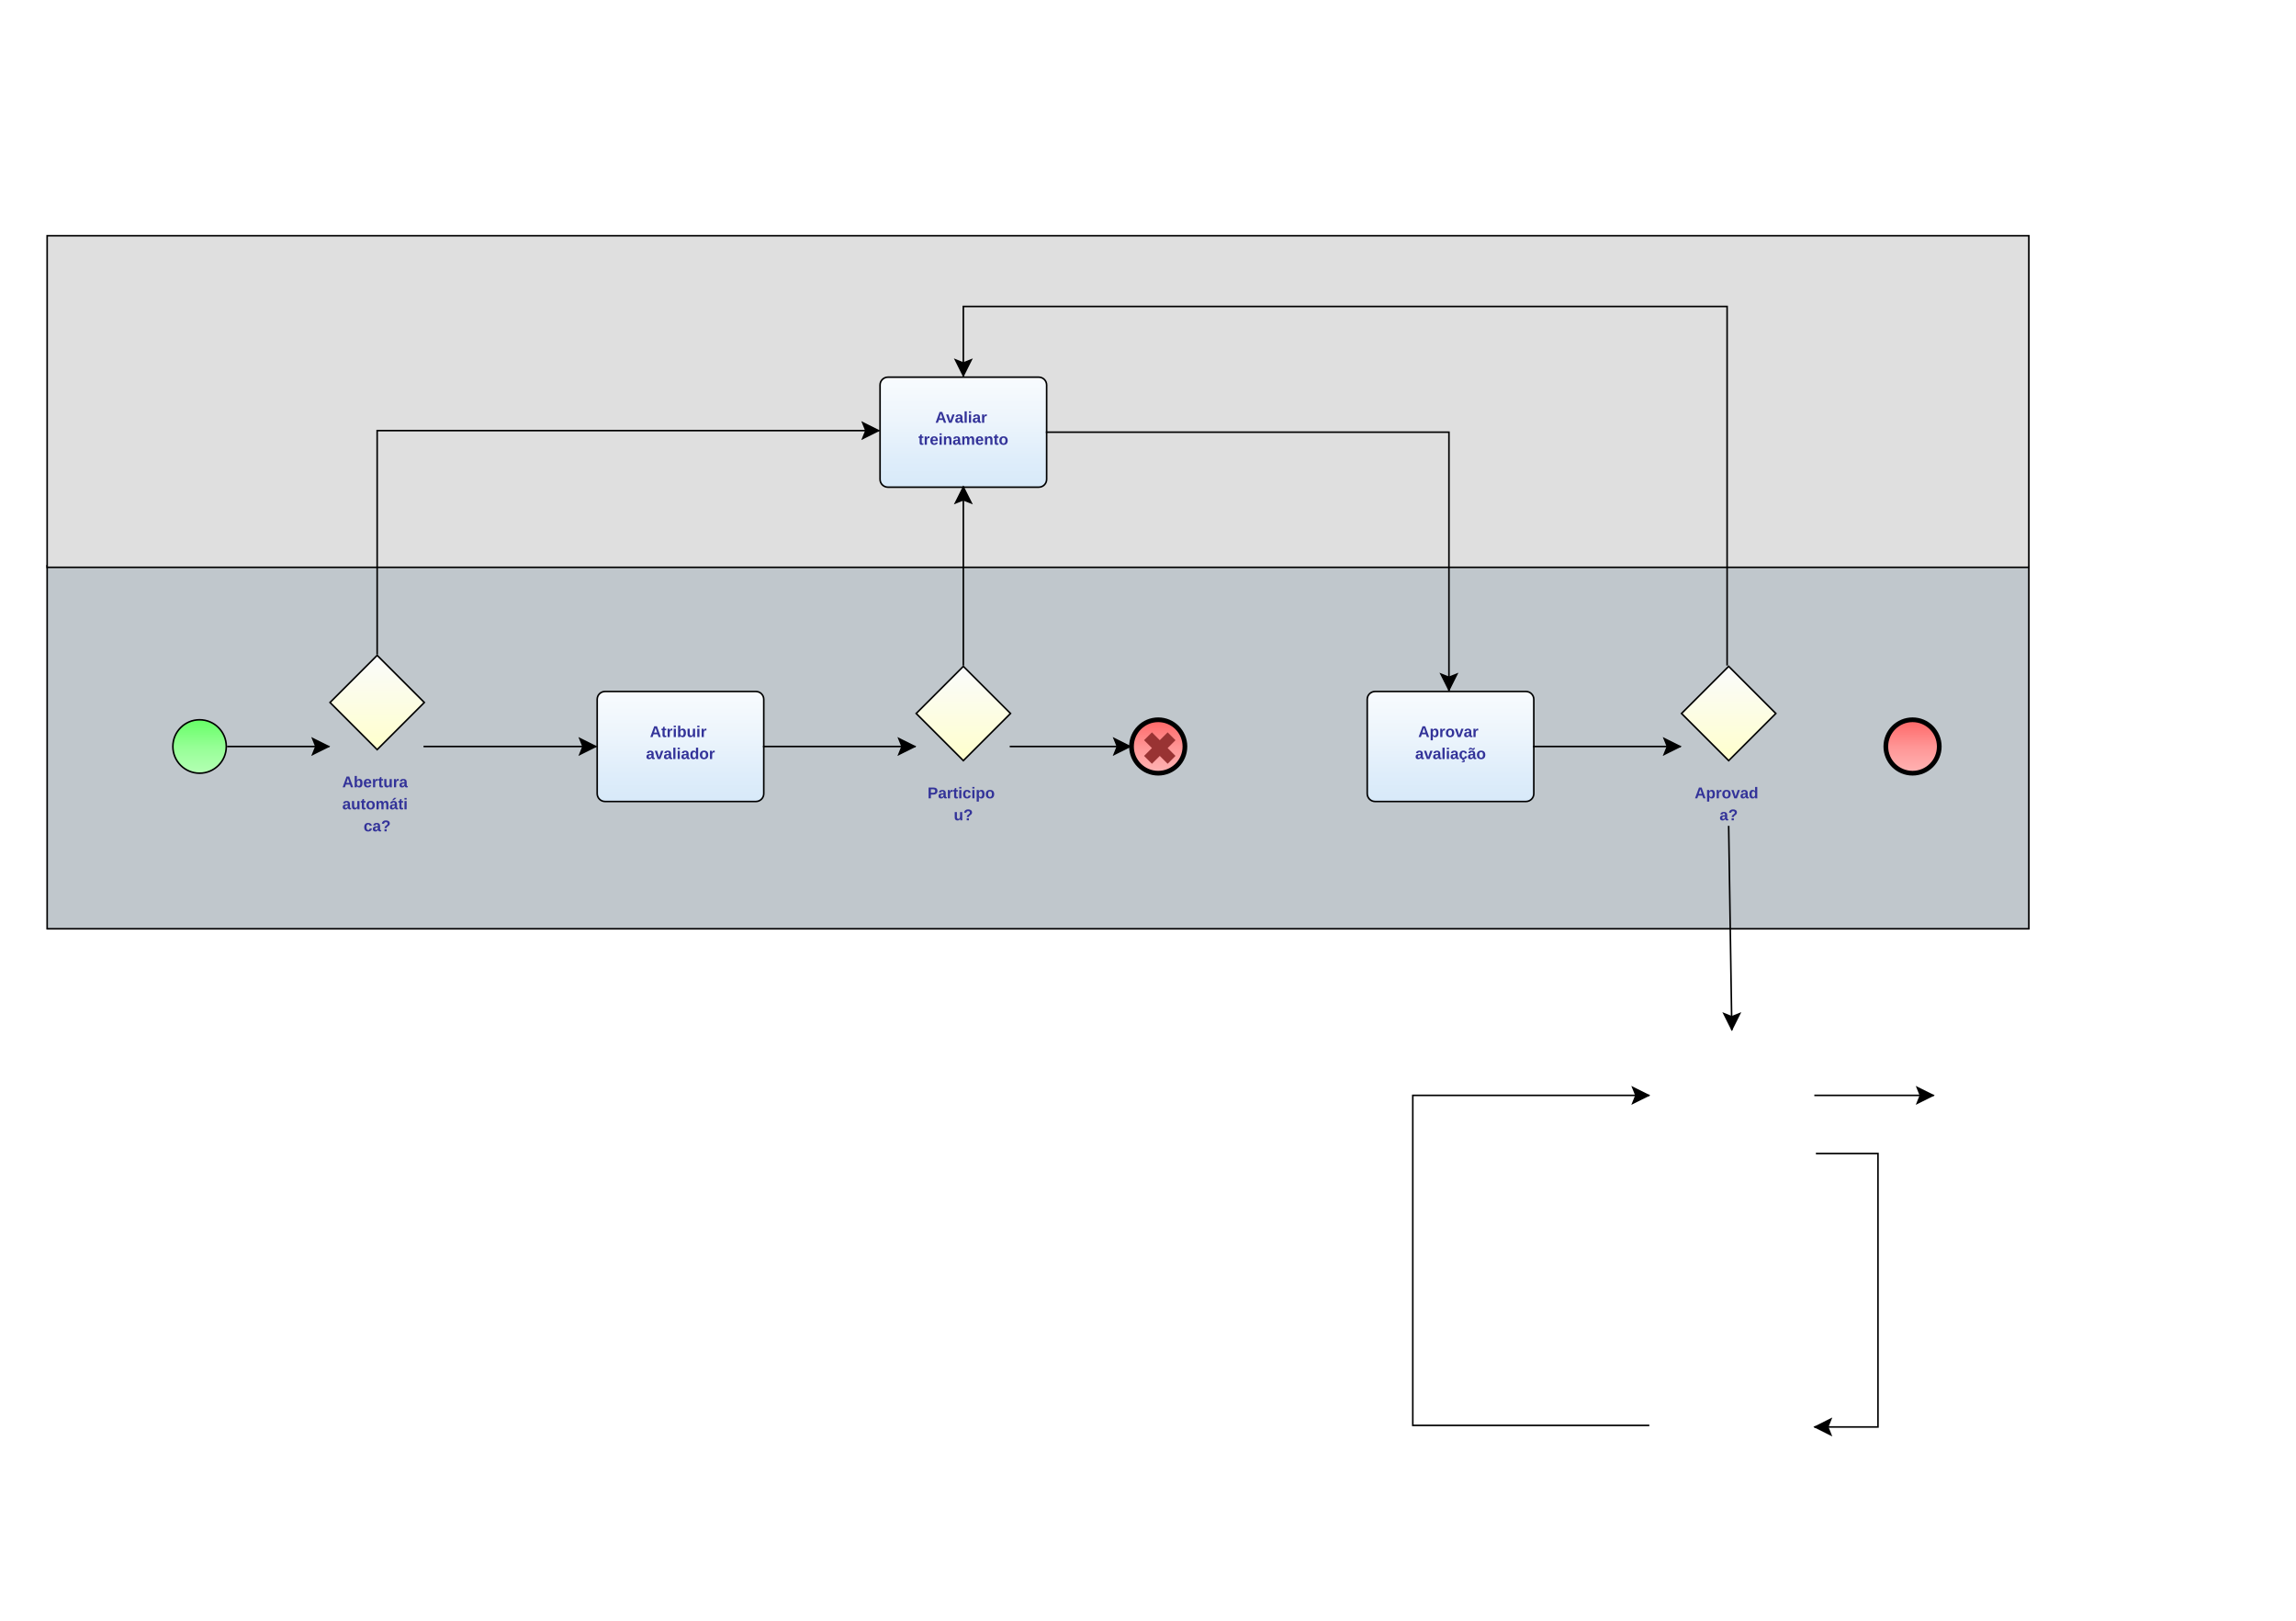
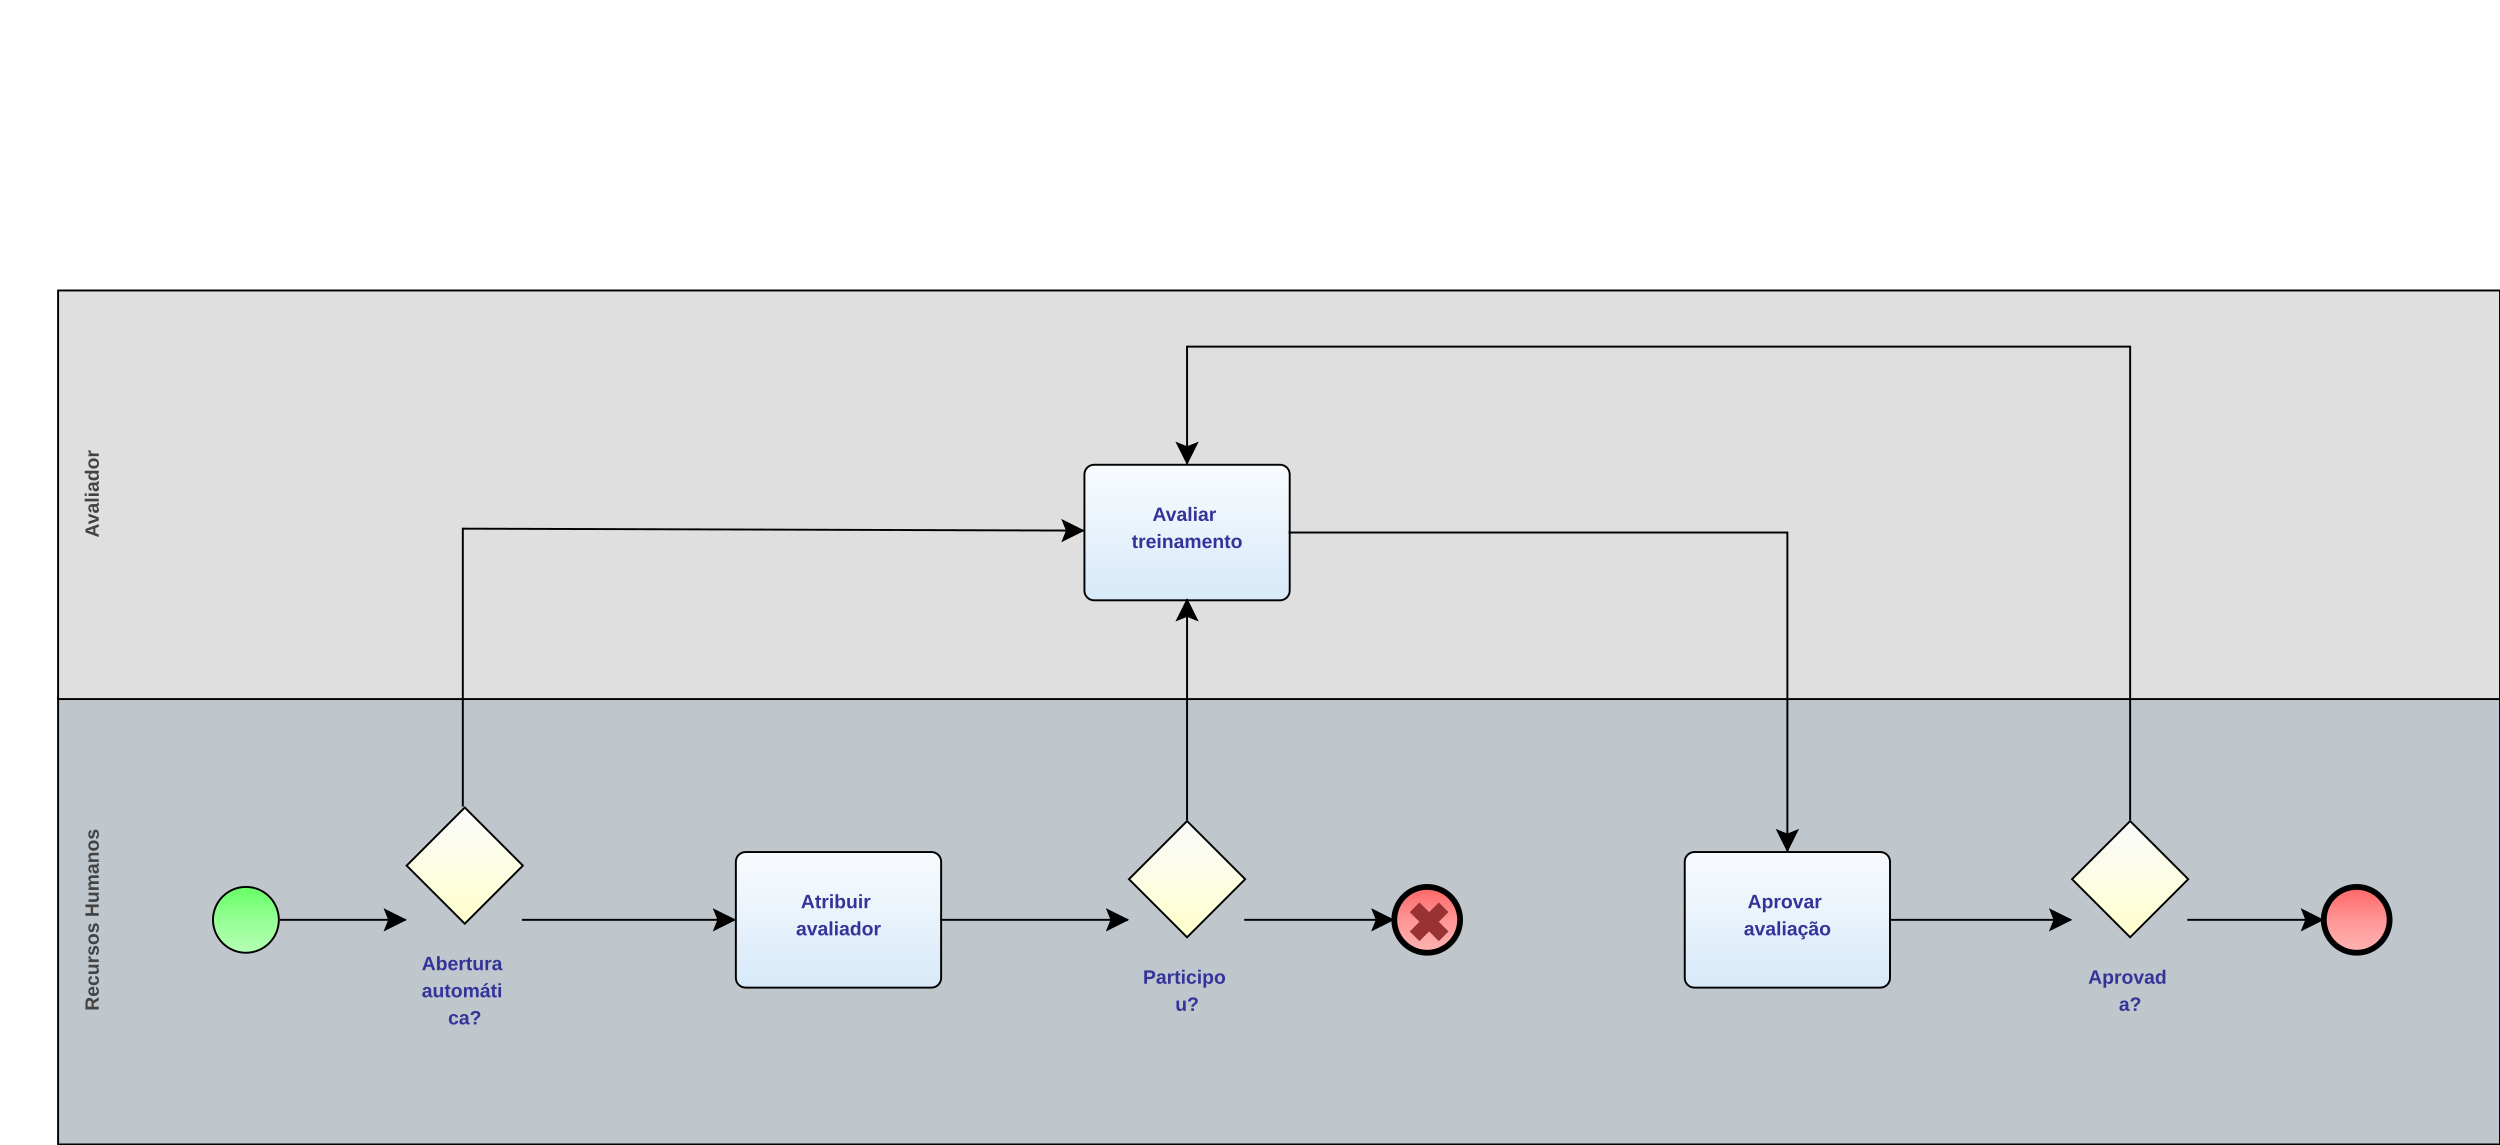
- <svg xmlns="http://www.w3.org/2000/svg" xmlns:xlink="http://www.w3.org/1999/xlink" style="stroke-dasharray:none; shape-rendering:auto; font-family:'Arial'; text-rendering:auto; fill-opacity:1; color-interpolation:auto; color-rendering:auto; font-size:12; fill:black; stroke:black; image-rendering:auto; stroke-miterlimit:10; stroke-linecap:square; stroke-linejoin:miter; font-style:normal; stroke-width:1; stroke-dashoffset:0; font-weight:normal; stroke-opacity:1;" contentScriptType="text/ecmascript" preserveAspectRatio="xMidYMid meet" zoomAndPan="magnify" version="1.0" contentStyleType="text/css" xml:xlink="http://www.w3.org/1999/xlink" width="1461" height="1031">
+ <svg xmlns="http://www.w3.org/2000/svg" xmlns:xlink="http://www.w3.org/1999/xlink" style="stroke-dasharray:none; shape-rendering:auto; font-family:'Arial'; text-rendering:auto; fill-opacity:1; color-interpolation:auto; color-rendering:auto; font-size:12; fill:black; stroke:black; image-rendering:auto; stroke-miterlimit:10; stroke-linecap:square; stroke-linejoin:miter; font-style:normal; stroke-width:1; stroke-dashoffset:0; font-weight:normal; stroke-opacity:1;" contentScriptType="text/ecmascript" preserveAspectRatio="xMidYMid meet" zoomAndPan="magnify" version="1.0" contentStyleType="text/css" xml:xlink="http://www.w3.org/1999/xlink" width="1291" height="591">
  <rect x="30" y="360" width="1261" height="231" ry="0" rx="0" style="stroke:#000000; fill:#C0C7CC" />
+   <g componentSequence="2">
+     <text x="-475" y="37" transform="rotate(270)" text-anchor="middle" style="font-weight:bold;font-size:10px;stroke:none; fill:#434343">
+       <tspan dy="14" x="-475">Recursos Humanos</tspan>
+     </text>
+   </g>
  <rect x="30" y="150" width="1261" height="211" ry="0" rx="0" style="stroke:#000000; fill:#DFDFDF" />
+   <g componentSequence="1">
+     <text x="-255" y="37" transform="rotate(270)" text-anchor="middle" style="font-weight:bold;font-size:10px;stroke:none; fill:#434343">
+       <tspan dy="14" x="-255">Avaliador</tspan>
+     </text>
+   </g>
  <g sequence="3">
-     <ellipse cx="127" cy="475" rx="17" ry="17" stroke-width="1" style="fill:url(#linearGradient66FF6696FF96B6FFB6_1466715058);" stroke="336633" />
+     <ellipse cx="127" cy="475" rx="17" ry="17" stroke-width="1" style="fill:url(#linearGradient66FF6696FF96B6FFB6_1665928067);" stroke="336633" />
  </g>
  <g sequence="4">
-     <rect x="870" y="440" width="106" height="70" ry="5" rx="5" style="fill:url(#linearGradientF8FBFEEDF5FCDEEDFAD4E7F8E2E5E9_1504427823);" stroke="191970" />
+     <rect x="870" y="440" width="106" height="70" ry="5" rx="5" style="fill:url(#linearGradientF8FBFEEDF5FCDEEDFAD4E7F8E2E5E9_1837885850);" stroke="191970" />
  </g>
  <g componentSequence="4">
    <text x="923" y="455" text-anchor="middle" style="font-weight:bold;font-size:10px;stroke:none; fill:#333399">
      <tspan dy="14" x="923">Aprovar</tspan>
      <tspan dy="14" x="923">avaliação</tspan>
    </text>
  </g>
  <g sequence="5">
-     <polygon points=" 1070 454 1100 424 1130 454 1100 484 1070 454" style="fill:url(#linearGradientFAFBFCFFFFCC_1569988802);" stroke="000000" />
+     <polygon points=" 1070 454 1100 424 1130 454 1100 484 1070 454" style="fill:url(#linearGradientFAFBFCFFFFCC_1773428979);" stroke="000000" />
  </g>
  <g componentSequence="5">
    <text x="1100" y="494" text-anchor="middle" style="font-weight:bold;font-size:10px;stroke:none; fill:#333399">
      <tspan dy="14" x="1100">Aprovad</tspan>
      <tspan dy="14" x="1100">a?</tspan>
    </text>
  </g>
  <g sequence="6">
-     <ellipse cx="1217" cy="475" rx="17" ry="17" stroke-width="3" style="fill:url(#linearGradientFF6666FF9696FFB6B6_412529940);" stroke="993333" />
+     <ellipse cx="1217" cy="475" rx="17" ry="17" stroke-width="3" style="fill:url(#linearGradientFF6666FF9696FFB6B6_750183329);" stroke="993333" />
  </g>
  <g sequence="7">
-     <rect x="560" y="240" width="106" height="70" ry="5" rx="5" style="fill:url(#linearGradientF8FBFEEDF5FCDEEDFAD4E7F8E2E5E9_764562543);" stroke="191970" />
+     <rect x="560" y="240" width="106" height="70" ry="5" rx="5" style="fill:url(#linearGradientF8FBFEEDF5FCDEEDFAD4E7F8E2E5E9_791012775);" stroke="191970" />
  </g>
  <g componentSequence="7">
    <text x="613" y="255" text-anchor="middle" style="font-weight:bold;font-size:10px;stroke:none; fill:#333399">
      <tspan dy="14" x="613">Avaliar</tspan>
      <tspan dy="14" x="613">treinamento</tspan>
    </text>
  </g>
  <g sequence="8">
-     <polygon points=" 210 447 240 417 270 447 240 477 210 447" style="fill:url(#linearGradientFAFBFCFFFFCC_692374581);" stroke="000000" />
+     <polygon points=" 210 447 240 417 270 447 240 477 210 447" style="fill:url(#linearGradientFAFBFCFFFFCC_500174560);" stroke="000000" />
  </g>
  <g componentSequence="8">
    <text x="240" y="487" text-anchor="middle" style="font-weight:bold;font-size:10px;stroke:none; fill:#333399">
      <tspan dy="14" x="240">Abertura</tspan>
      <tspan dy="14" x="240">automáti</tspan>
      <tspan dy="14" x="240">ca?</tspan>
    </text>
  </g>
  <g sequence="9">
-     <rect x="380" y="440" width="106" height="70" ry="5" rx="5" style="fill:url(#linearGradientF8FBFEEDF5FCDEEDFAD4E7F8E2E5E9_1437232111);" stroke="191970" />
+     <rect x="380" y="440" width="106" height="70" ry="5" rx="5" style="fill:url(#linearGradientF8FBFEEDF5FCDEEDFAD4E7F8E2E5E9_1470715473);" stroke="191970" />
  </g>
  <g componentSequence="9">
    <text x="433" y="455" text-anchor="middle" style="font-weight:bold;font-size:10px;stroke:none; fill:#333399">
      <tspan dy="14" x="433">Atribuir</tspan>
      <tspan dy="14" x="433">avaliador</tspan>
    </text>
  </g>
  <g sequence="10">
-     <polygon points=" 583 454 613 424 643 454 613 484 583 454" style="fill:url(#linearGradientFAFBFCFFFFCC_2025409115);" stroke="000000" />
+     <polygon points=" 583 454 613 424 643 454 613 484 583 454" style="fill:url(#linearGradientFAFBFCFFFFCC_1285102830);" stroke="000000" />
  </g>
  <g componentSequence="10">
    <text x="613" y="494" text-anchor="middle" style="font-weight:bold;font-size:10px;stroke:none; fill:#333399">
      <tspan dy="14" x="613">Participo</tspan>
      <tspan dy="14" x="613">u?</tspan>
    </text>
  </g>
  <g sequence="11">
-     <ellipse cx="737" cy="475" rx="17" ry="17" stroke-width="3" style="fill:url(#linearGradientFF6666FF9696FFB6B6_1199013911);" stroke="993333" />
+     <ellipse cx="737" cy="475" rx="17" ry="17" stroke-width="3" style="fill:url(#linearGradientFF6666FF9696FFB6B6_1276235783);" stroke="993333" />
  </g>
  <g sequence="11">
    <polygon points=" 728 471 733 466 738 471 743 466 748 471 743 476 748 481 743 486 738 481 733 486 728 481 733 476" style="stroke:none; fill:#993333" />
  </g>
-   <g componentSequence="11">
+   <g componentSequence="12">
+     <text x="187" y="475" style="font-size:10px;font-weight:none;stroke:none; fill:#333399" text-anchor="left" />
+   </g>
+   <g componentSequence="13">
+     <text x="335" y="475" style="font-size:10px;font-weight:none;stroke:none; fill:#333399" text-anchor="left" />
+   </g>
+   <g componentSequence="14">
+     <text x="338" y="273" style="font-size:10px;font-weight:none;stroke:none; fill:#333399" text-anchor="left" />
+   </g>
+   <g componentSequence="15">
+     <text x="544" y="475" style="font-size:10px;font-weight:none;stroke:none; fill:#333399" text-anchor="left" />
+   </g>
+   <g componentSequence="16">
+     <text x="691" y="475" style="font-size:10px;font-weight:none;stroke:none; fill:#333399" text-anchor="left" />
+   </g>
+   <g componentSequence="17">
+     <text x="623" y="367" style="font-size:10px;font-weight:none;stroke:none; fill:#333399" text-anchor="left" />
+   </g>
+   <g componentSequence="18">
+     <text x="887" y="275" style="font-size:10px;font-weight:none;stroke:none; fill:#333399" text-anchor="left" />
+   </g>
+   <g componentSequence="19">
    <text x="1033" y="475" style="font-size:10px;font-weight:none;stroke:none; fill:#333399" text-anchor="left" />
  </g>
-   <g componentSequence="28">
-     <text x="958" y="195" style="font-size:10px;font-weight:none;stroke:none; fill:#333399" text-anchor="left" />
+   <g componentSequence="20">
+     <text x="1175" y="475" style="font-size:10px;font-weight:none;stroke:none; fill:#333399" text-anchor="left" />
  </g>
-   <g componentSequence="30">
-     <text x="339" y="274" style="font-size:10px;font-weight:none;stroke:none; fill:#333399" text-anchor="left" />
-   </g>
-   <g componentSequence="32">
-     <text x="335" y="475" style="font-size:10px;font-weight:none;stroke:none; fill:#333399" text-anchor="left" />
-   </g>
-   <g componentSequence="34">
-     <text x="187" y="475" style="font-size:10px;font-weight:none;stroke:none; fill:#333399" text-anchor="left" />
-   </g>
-   <g componentSequence="36">
-     <text x="544" y="475" style="font-size:10px;font-weight:none;stroke:none; fill:#333399" text-anchor="left" />
-   </g>
-   <g componentSequence="38">
-     <text x="691" y="475" style="font-size:10px;font-weight:none;stroke:none; fill:#333399" text-anchor="left" />
-   </g>
-   <g componentSequence="39">
-     <text x="623" y="367" style="font-size:10px;font-weight:none;stroke:none; fill:#333399" text-anchor="left" />
-   </g>
-   <g componentSequence="40">
-     <text x="886" y="275" style="font-size:10px;font-weight:none;stroke:none; fill:#333399" text-anchor="left" />
-   </g>
-   <g componentSequence="46">
-     <text x="1205" y="822" style="font-size:10px;font-weight:none;stroke:none; fill:#333399" text-anchor="left" />
-   </g>
-   <g componentSequence="48">
-     <text x="1111" y="591" style="font-size:10px;font-weight:none;stroke:none; fill:#333399" text-anchor="left" />
-   </g>
-   <g componentSequence="50">
-     <text x="1202" y="697" style="font-size:10px;font-weight:none;stroke:none; fill:#333399" text-anchor="left" />
-   </g>
-   <g componentSequence="47">
-     <text x="909" y="802" style="font-size:10px;font-weight:none;stroke:none; fill:#333399" text-anchor="left" />
+   <g componentSequence="21">
+     <text x="959" y="179" style="font-size:10px;font-weight:none;stroke:none; fill:#333399" text-anchor="left" />
  </g>
  <path style="fill:none; stroke:#000000;stroke-width:1" d="M145.0 475.0 L209.0 475.0" />
  <polygon style="fill:#000000; stroke:#000000;" points=" 199 470 209 475 199 480 201 475" />
  <path style="fill:none; stroke:#000000;stroke-width:1" d="M976.0 475.0 L1069.0 475.0" />
  <polygon style="fill:#000000; stroke:#000000;" points=" 1059 470 1069 475 1059 480 1061 475" />
-   <path style="fill:none; stroke:#000000;stroke-width:1" d="M666.0 275.0 L922.0 275.0 L922.0 439.0" />
-   <polygon style="fill:#000000; stroke:#000000;" points=" 927 429 922 439 917 429 922 431" />
-   <path style="fill:none; stroke:#000000;stroke-width:1" d="M1099.0 423.0 L1099.0 195.0 L613.0 195.0 L613.0 239.0" />
+   <path style="fill:none; stroke:#000000;stroke-width:1" d="M666.0 275.0 L923.0 275.0 L923.0 439.0" />
+   <polygon style="fill:#000000; stroke:#000000;" points=" 928 429 923 439 918 429 923 431" />
+   <path style="fill:none; stroke:#000000;stroke-width:1" d="M1130.0 475.0 L1199.0 475.0" />
+   <polygon style="fill:#000000; stroke:#000000;" points=" 1189 470 1199 475 1189 480 1191 475" />
+   <path style="fill:none; stroke:#000000;stroke-width:1" d="M1100.0 423.0 L1100.0 179.0 L613.0 179.0 L613.0 239.0" />
  <polygon style="fill:#000000; stroke:#000000;" points=" 618 229 613 239 608 229 613 231" />
-   <path style="fill:none; stroke:#000000;stroke-width:1" d="M240.0 416.0 L240.0 274.0 L559.0 274.0" />
+   <path style="fill:none; stroke:#000000;stroke-width:1" d="M239.0 416.0 L239.0 273.0 L559.0 274.0" />
  <polygon style="fill:#000000; stroke:#000000;" points=" 549 269 559 274 549 279 551 274" />
  <path style="fill:none; stroke:#000000;stroke-width:1" d="M613.0 423.0 L613.0 310.0" />
  <polygon style="fill:#000000; stroke:#000000;" points=" 608 320 613 310 618 320 613 318" />
  <path style="fill:none; stroke:#000000;stroke-width:1" d="M270.0 475.0 L379.0 475.0" />
  <polygon style="fill:#000000; stroke:#000000;" points=" 369 470 379 475 369 480 371 475" />
  <path style="fill:none; stroke:#000000;stroke-width:1" d="M486.0 475.0 L582.0 475.0" />
  <polygon style="fill:#000000; stroke:#000000;" points=" 572 470 582 475 572 480 574 475" />
  <path style="fill:none; stroke:#000000;stroke-width:1" d="M643.0 475.0 L719.0 475.0" />
  <polygon style="fill:#000000; stroke:#000000;" points=" 709 470 719 475 709 480 711 475" />
-   <path style="fill:none; stroke:#000000;stroke-width:1" d="M1156.0 734.0 L1195.0 734.0 L1195.0 908.0 L1155.0 908.0" />
-   <polygon style="fill:#000000; stroke:#000000;" points=" 1165 913 1155 908 1165 903 1163 908" />
-   <path style="fill:none; stroke:#000000;stroke-width:1" d="M1049.0 907.0 L899.0 907.0 L899.0 697.0 L1049.0 697.0" />
-   <polygon style="fill:#000000; stroke:#000000;" points=" 1039 692 1049 697 1039 702 1041 697" />
-   <path style="fill:none; stroke:#000000;stroke-width:1" d="M1100.0 526.0 L1102.0 655.0" />
-   <polygon style="fill:#000000; stroke:#000000;" points=" 1107 645 1102 655 1097 645 1102 647" />
-   <path style="fill:none; stroke:#000000;stroke-width:1" d="M1155.0 697.0 L1230.0 697.0" />
-   <polygon style="fill:#000000; stroke:#000000;" points=" 1220 692 1230 697 1220 702 1222 697" />
  <defs>
-     <linearGradient xlink:href="#linearGradient66FF6696FF96B6FFB6" id="linearGradient66FF6696FF96B6FFB6_1466715058" x1="0" y1="458.0" x2="0" y2="493.0" gradientUnits="userSpaceOnUse" xlink:type="simple" xlink:actuate="onLoad" xlink:show="other" />
+     <linearGradient xlink:href="#linearGradient66FF6696FF96B6FFB6" id="linearGradient66FF6696FF96B6FFB6_1665928067" x1="0" y1="458.0" x2="0" y2="493.0" gradientUnits="userSpaceOnUse" xlink:type="simple" xlink:actuate="onLoad" xlink:show="other" />
    <linearGradient id="linearGradient66FF6696FF96B6FFB6">
      <stop style="stop-color:#66FF66;stop-opacity:1;" offset="0.0" id="stop66FF66" />
      <stop style="stop-color:#96FF96;stop-opacity:1;" offset="0.5" id="stop96FF96" />
      <stop style="stop-color:#B6FFB6;stop-opacity:1;" offset="1.0" id="stopB6FFB6" />
    </linearGradient>
-     <linearGradient xlink:href="#linearGradientF8FBFEEDF5FCDEEDFAD4E7F8E2E5E9" id="linearGradientF8FBFEEDF5FCDEEDFAD4E7F8E2E5E9_1504427823" x1="0" y1="440.0" x2="0" y2="546.0" gradientUnits="userSpaceOnUse" xlink:type="simple" xlink:actuate="onLoad" xlink:show="other" />
+     <linearGradient xlink:href="#linearGradientF8FBFEEDF5FCDEEDFAD4E7F8E2E5E9" id="linearGradientF8FBFEEDF5FCDEEDFAD4E7F8E2E5E9_1837885850" x1="0" y1="440.0" x2="0" y2="546.0" gradientUnits="userSpaceOnUse" xlink:type="simple" xlink:actuate="onLoad" xlink:show="other" />
    <linearGradient id="linearGradientF8FBFEEDF5FCDEEDFAD4E7F8E2E5E9">
      <stop style="stop-color:#F8FBFE;stop-opacity:1;" offset="0.0" id="stopF8FBFE" />
      <stop style="stop-color:#EDF5FC;stop-opacity:1;" offset="0.25" id="stopEDF5FC" />
      <stop style="stop-color:#DEEDFA;stop-opacity:1;" offset="0.5" id="stopDEEDFA" />
      <stop style="stop-color:#D4E7F8;stop-opacity:1;" offset="0.75" id="stopD4E7F8" />
      <stop style="stop-color:#E2E5E9;stop-opacity:1;" offset="1.0" id="stopE2E5E9" />
    </linearGradient>
-     <linearGradient xlink:href="#linearGradientFAFBFCFFFFCC" id="linearGradientFAFBFCFFFFCC_1569988802" x1="0" y1="424.0" x2="0" y2="484.0" gradientUnits="userSpaceOnUse" xlink:type="simple" xlink:actuate="onLoad" xlink:show="other" />
+     <linearGradient xlink:href="#linearGradientFAFBFCFFFFCC" id="linearGradientFAFBFCFFFFCC_1773428979" x1="0" y1="424.0" x2="0" y2="484.0" gradientUnits="userSpaceOnUse" xlink:type="simple" xlink:actuate="onLoad" xlink:show="other" />
    <linearGradient id="linearGradientFAFBFCFFFFCC">
      <stop style="stop-color:#FAFBFC;stop-opacity:1;" offset="0.0" id="stopFAFBFC" />
      <stop style="stop-color:#FFFFCC;stop-opacity:1;" offset="1.0" id="stopFFFFCC" />
    </linearGradient>
-     <linearGradient xlink:href="#linearGradientFF6666FF9696FFB6B6" id="linearGradientFF6666FF9696FFB6B6_412529940" x1="0" y1="458.0" x2="0" y2="493.0" gradientUnits="userSpaceOnUse" xlink:type="simple" xlink:actuate="onLoad" xlink:show="other" />
+     <linearGradient xlink:href="#linearGradientFF6666FF9696FFB6B6" id="linearGradientFF6666FF9696FFB6B6_750183329" x1="0" y1="458.0" x2="0" y2="493.0" gradientUnits="userSpaceOnUse" xlink:type="simple" xlink:actuate="onLoad" xlink:show="other" />
    <linearGradient id="linearGradientFF6666FF9696FFB6B6">
      <stop style="stop-color:#FF6666;stop-opacity:1;" offset="0.0" id="stopFF6666" />
      <stop style="stop-color:#FF9696;stop-opacity:1;" offset="0.5" id="stopFF9696" />
      <stop style="stop-color:#FFB6B6;stop-opacity:1;" offset="1.0" id="stopFFB6B6" />
    </linearGradient>
-     <linearGradient xlink:href="#linearGradientF8FBFEEDF5FCDEEDFAD4E7F8E2E5E9" id="linearGradientF8FBFEEDF5FCDEEDFAD4E7F8E2E5E9_764562543" x1="0" y1="240.0" x2="0" y2="346.0" gradientUnits="userSpaceOnUse" xlink:type="simple" xlink:actuate="onLoad" xlink:show="other" />
-     <linearGradient xlink:href="#linearGradientFAFBFCFFFFCC" id="linearGradientFAFBFCFFFFCC_692374581" x1="0" y1="417.0" x2="0" y2="477.0" gradientUnits="userSpaceOnUse" xlink:type="simple" xlink:actuate="onLoad" xlink:show="other" />
-     <linearGradient xlink:href="#linearGradientF8FBFEEDF5FCDEEDFAD4E7F8E2E5E9" id="linearGradientF8FBFEEDF5FCDEEDFAD4E7F8E2E5E9_1437232111" x1="0" y1="440.0" x2="0" y2="546.0" gradientUnits="userSpaceOnUse" xlink:type="simple" xlink:actuate="onLoad" xlink:show="other" />
-     <linearGradient xlink:href="#linearGradientFAFBFCFFFFCC" id="linearGradientFAFBFCFFFFCC_2025409115" x1="0" y1="424.0" x2="0" y2="484.0" gradientUnits="userSpaceOnUse" xlink:type="simple" xlink:actuate="onLoad" xlink:show="other" />
-     <linearGradient xlink:href="#linearGradientFF6666FF9696FFB6B6" id="linearGradientFF6666FF9696FFB6B6_1199013911" x1="0" y1="458.0" x2="0" y2="493.0" gradientUnits="userSpaceOnUse" xlink:type="simple" xlink:actuate="onLoad" xlink:show="other" />
+     <linearGradient xlink:href="#linearGradientF8FBFEEDF5FCDEEDFAD4E7F8E2E5E9" id="linearGradientF8FBFEEDF5FCDEEDFAD4E7F8E2E5E9_791012775" x1="0" y1="240.0" x2="0" y2="346.0" gradientUnits="userSpaceOnUse" xlink:type="simple" xlink:actuate="onLoad" xlink:show="other" />
+     <linearGradient xlink:href="#linearGradientFAFBFCFFFFCC" id="linearGradientFAFBFCFFFFCC_500174560" x1="0" y1="417.0" x2="0" y2="477.0" gradientUnits="userSpaceOnUse" xlink:type="simple" xlink:actuate="onLoad" xlink:show="other" />
+     <linearGradient xlink:href="#linearGradientF8FBFEEDF5FCDEEDFAD4E7F8E2E5E9" id="linearGradientF8FBFEEDF5FCDEEDFAD4E7F8E2E5E9_1470715473" x1="0" y1="440.0" x2="0" y2="546.0" gradientUnits="userSpaceOnUse" xlink:type="simple" xlink:actuate="onLoad" xlink:show="other" />
+     <linearGradient xlink:href="#linearGradientFAFBFCFFFFCC" id="linearGradientFAFBFCFFFFCC_1285102830" x1="0" y1="424.0" x2="0" y2="484.0" gradientUnits="userSpaceOnUse" xlink:type="simple" xlink:actuate="onLoad" xlink:show="other" />
+     <linearGradient xlink:href="#linearGradientFF6666FF9696FFB6B6" id="linearGradientFF6666FF9696FFB6B6_1276235783" x1="0" y1="458.0" x2="0" y2="493.0" gradientUnits="userSpaceOnUse" xlink:type="simple" xlink:actuate="onLoad" xlink:show="other" />
  </defs>
</svg>
